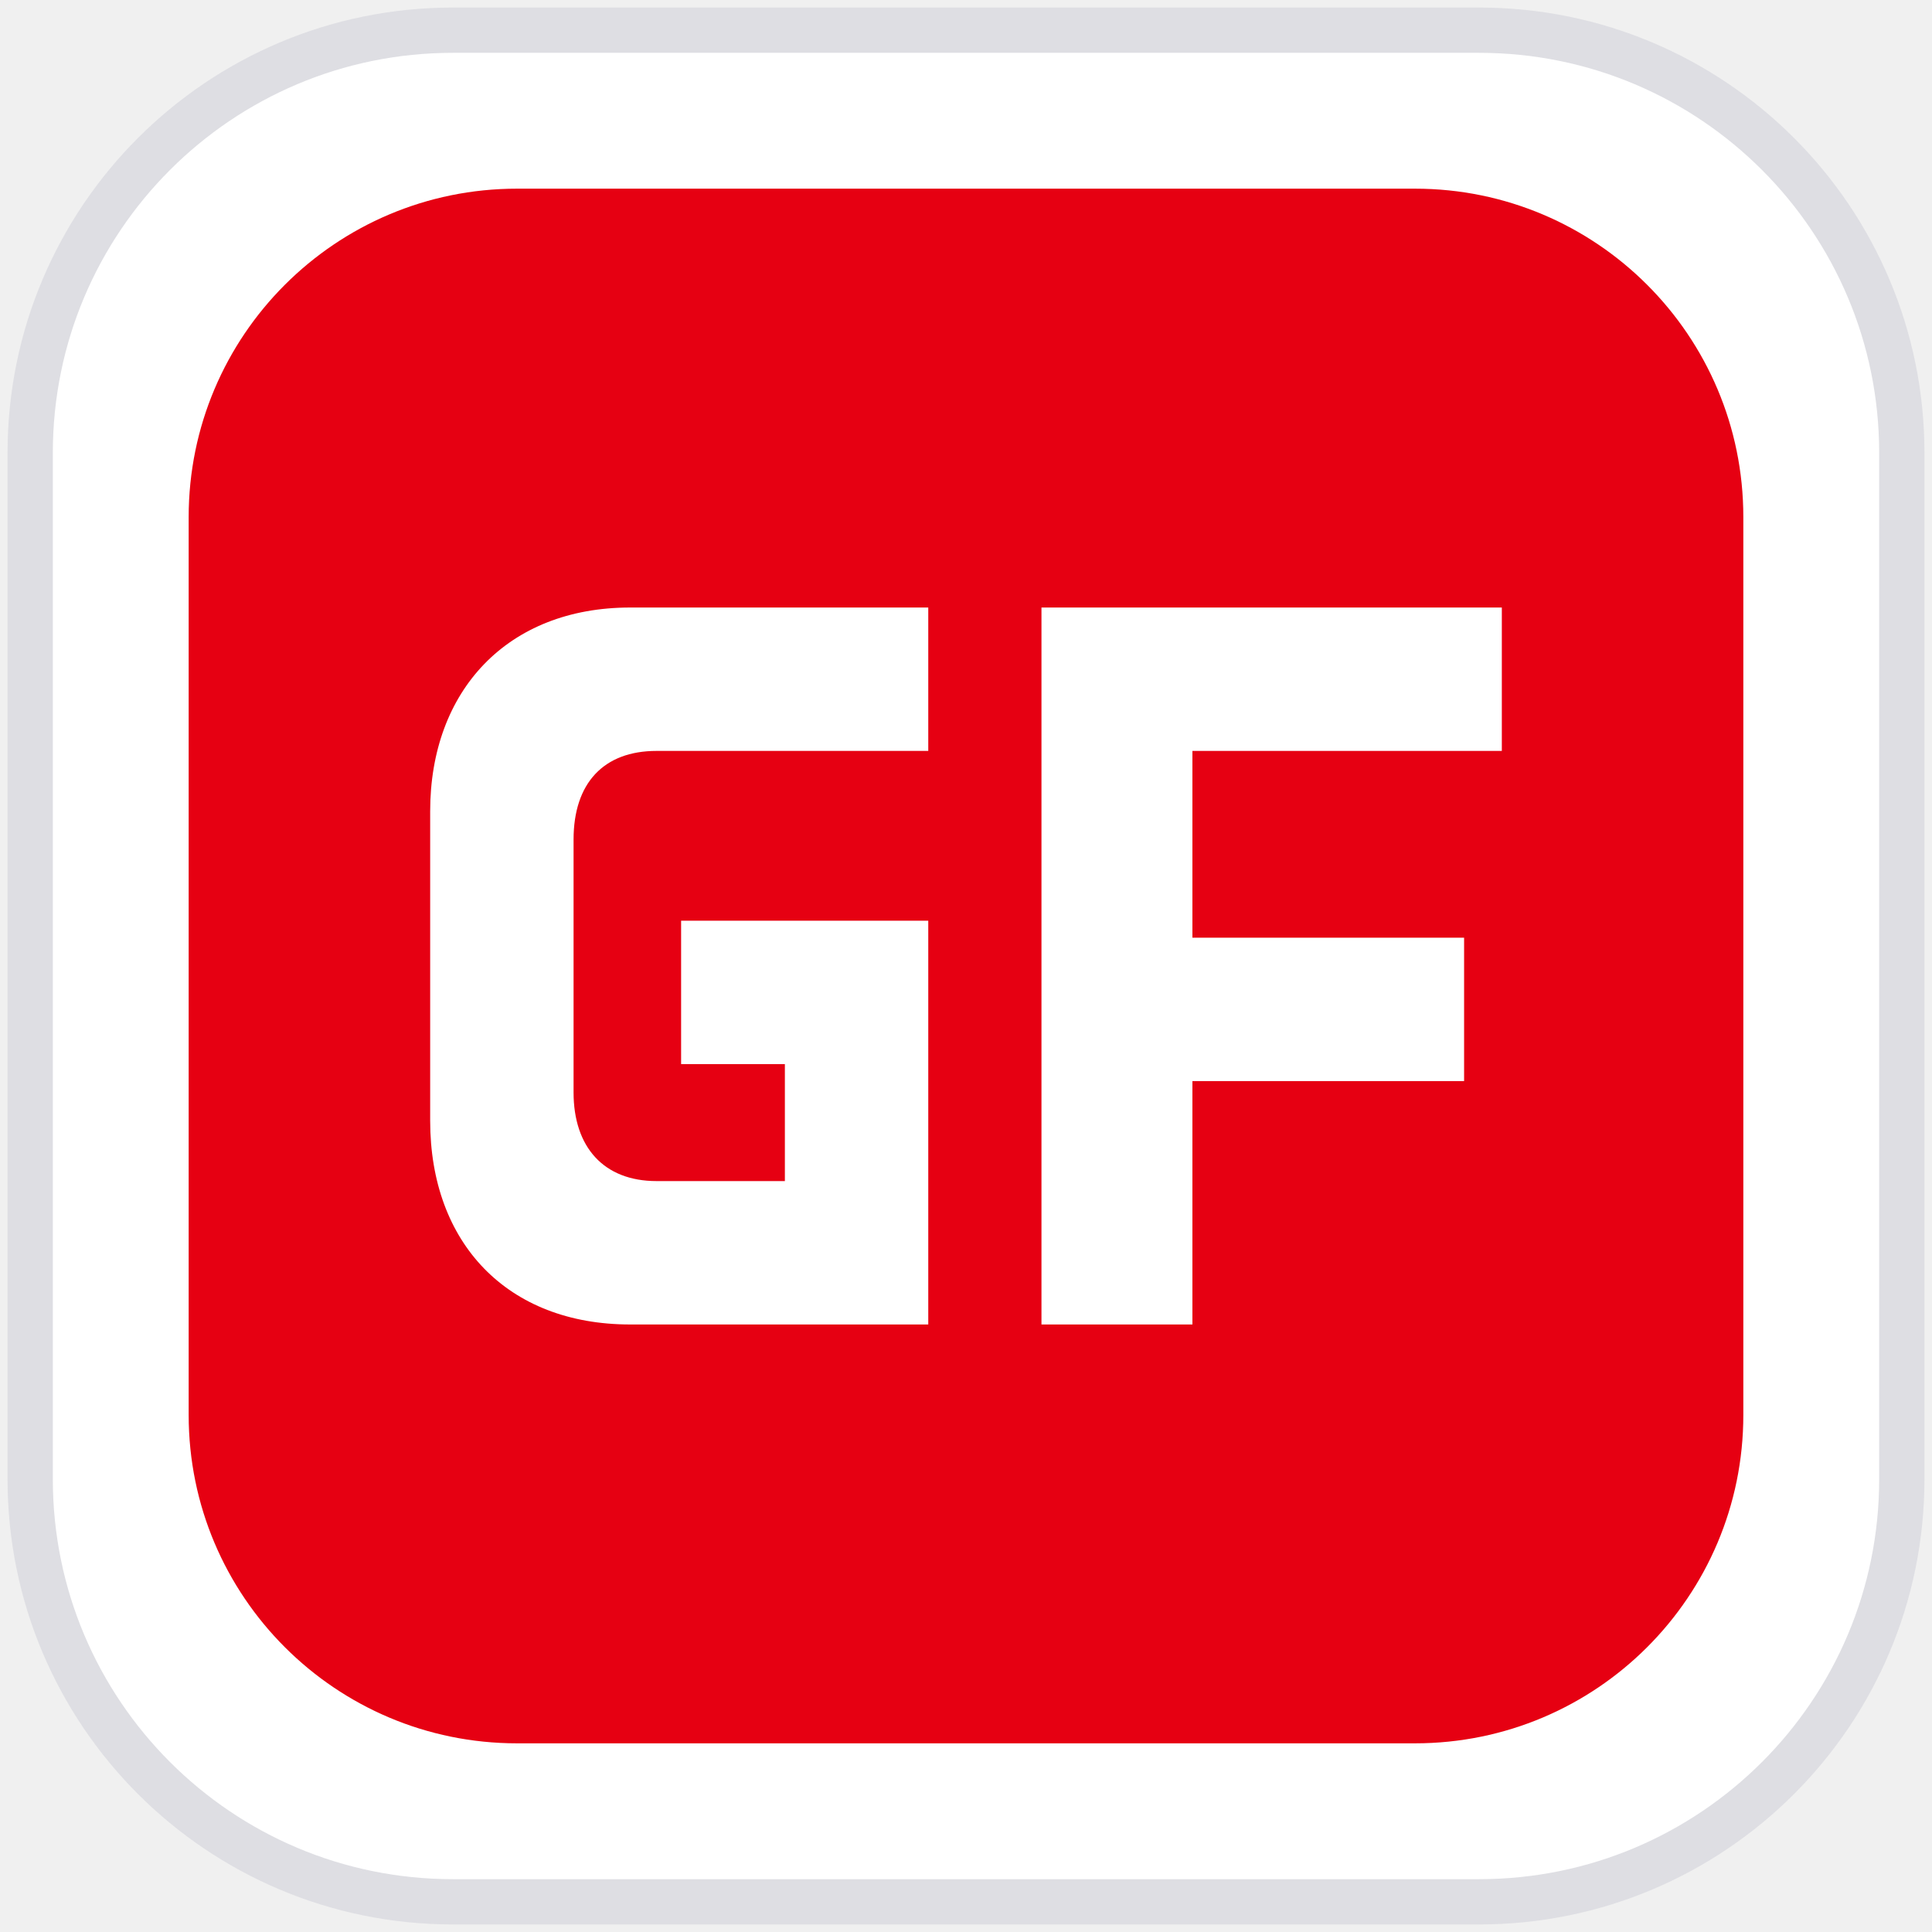
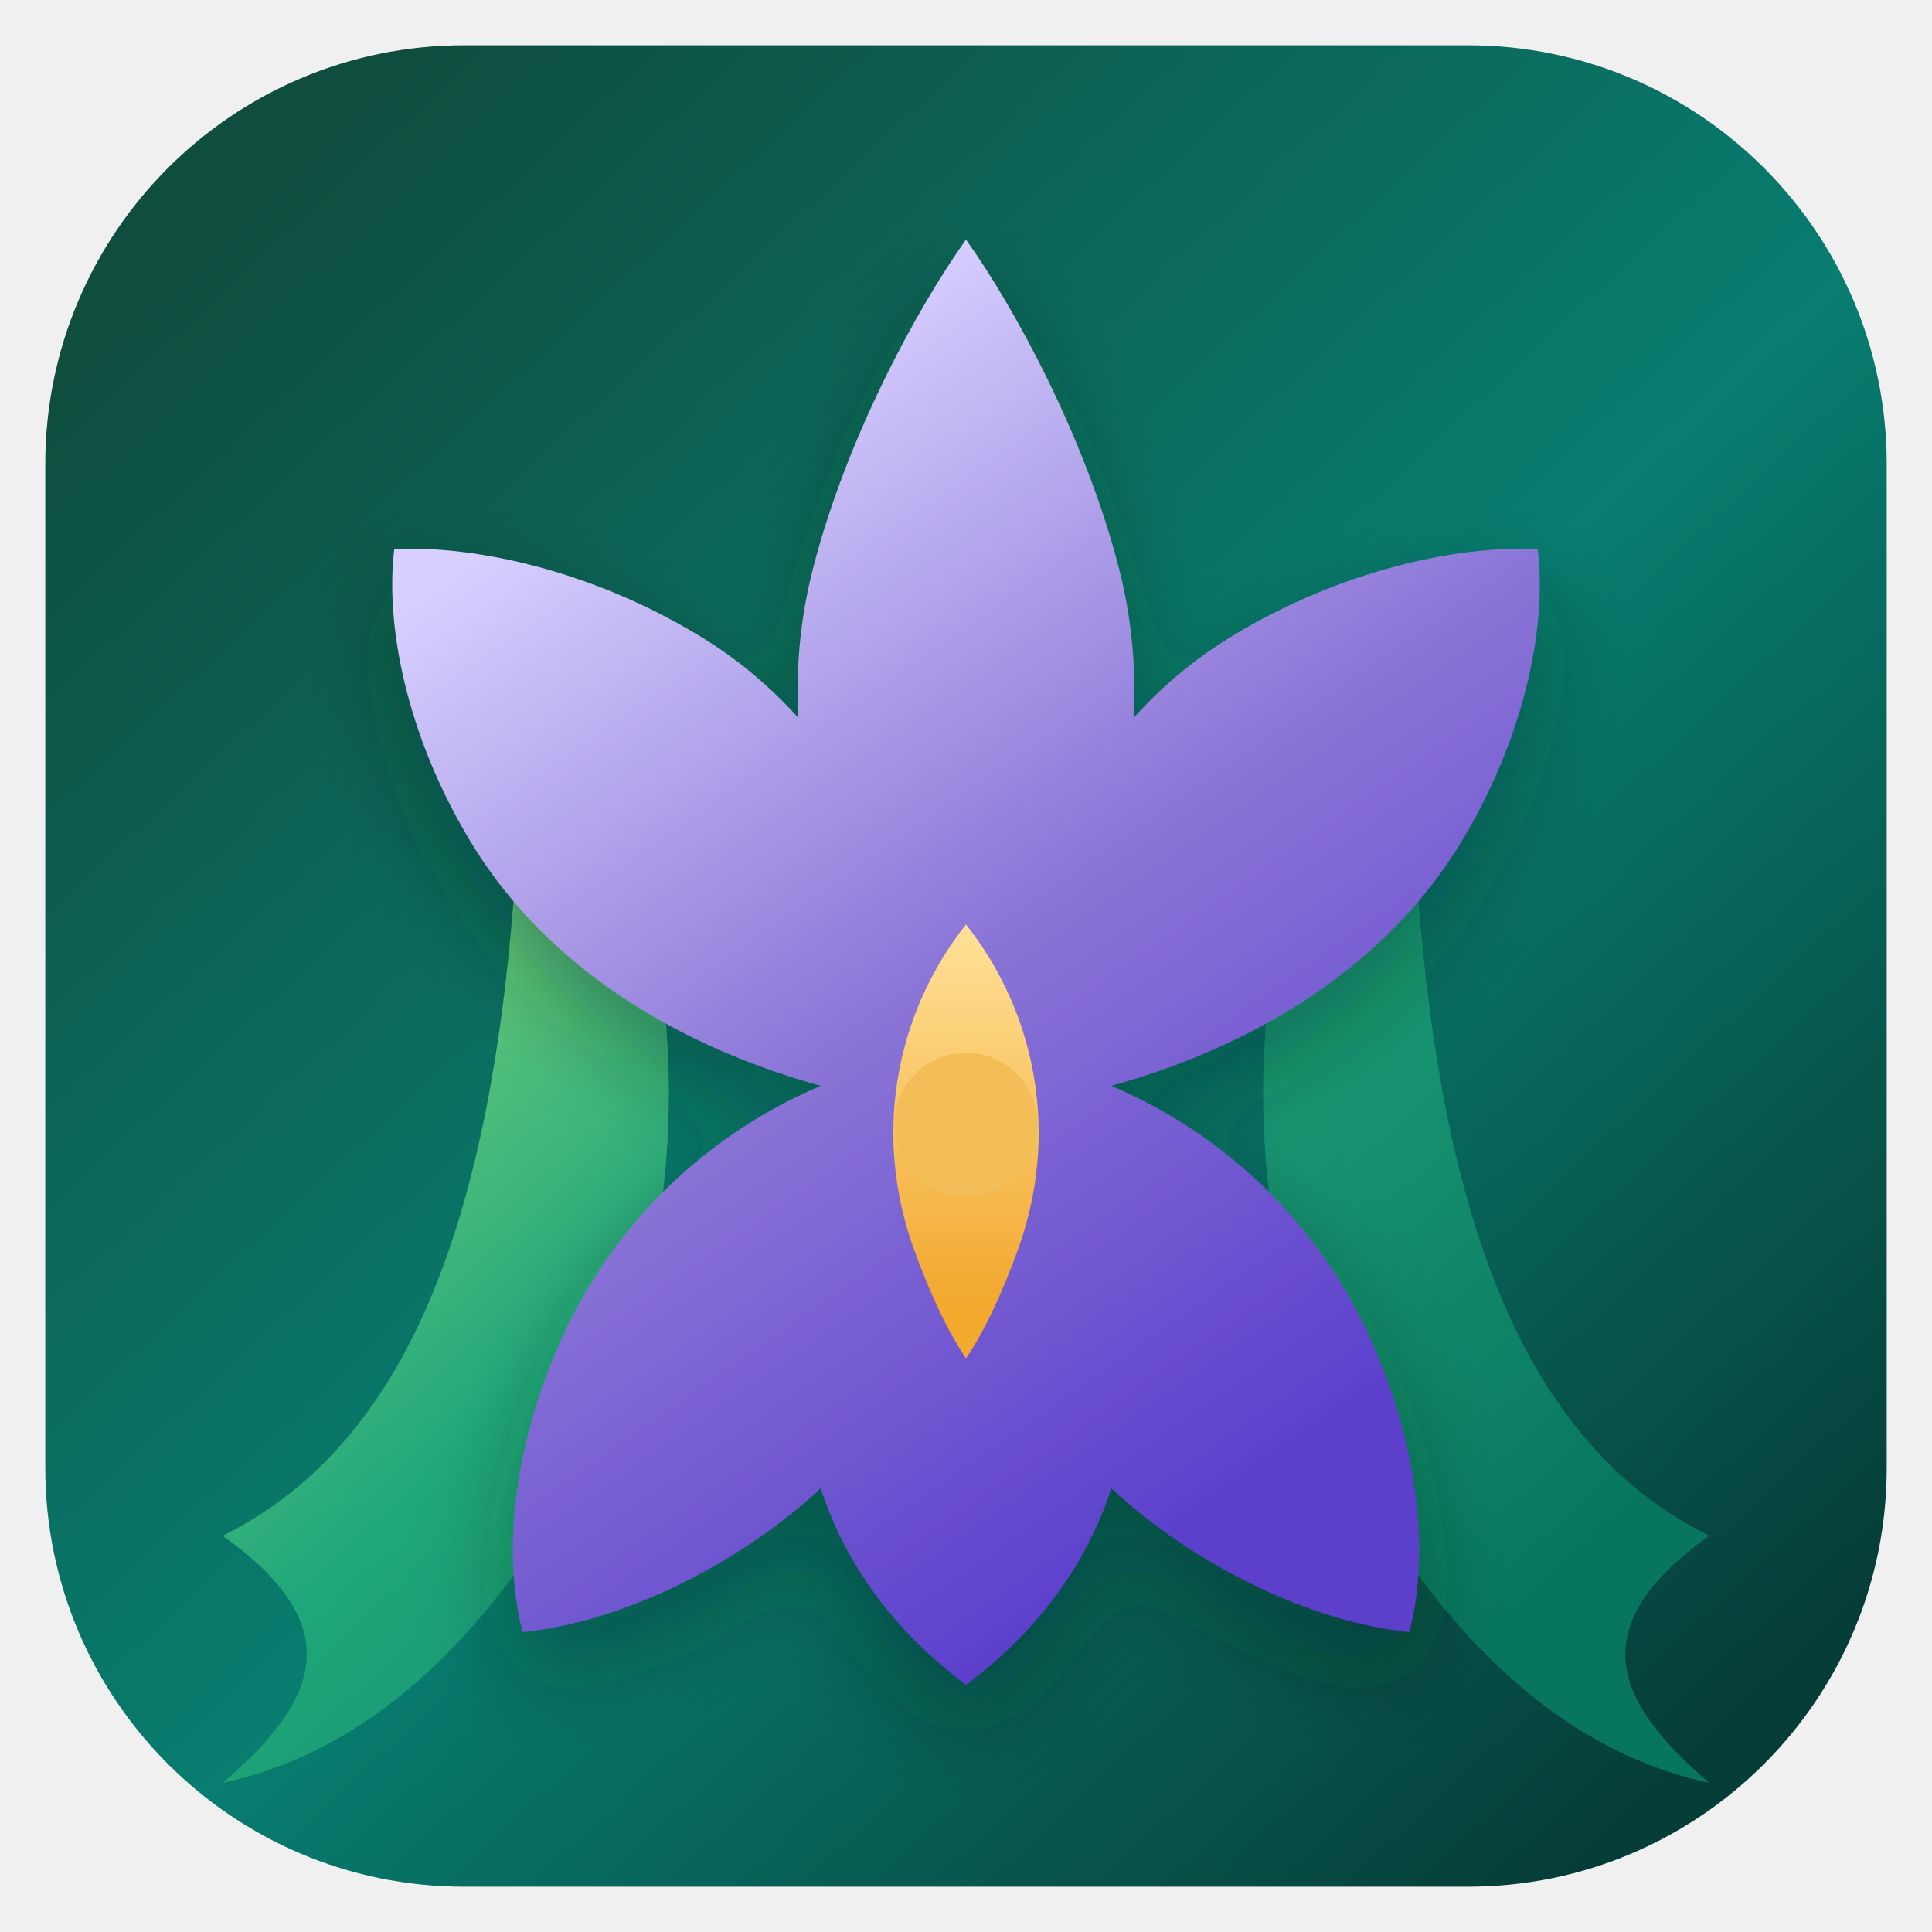
- <svg xmlns="http://www.w3.org/2000/svg" viewBox="0 0 1024 1024" role="img" aria-labelledby="gardenflow-title">
-   <rect x="16" y="16" width="992" height="992" rx="224" fill="#fff" stroke="#dedee3" stroke-width="24" />
-   <rect x="100" y="100" width="824" height="824" rx="174" fill="#e60012" />
-   <path d="M492 322H334c-65 0-106 44-106 108v164c0 65 41 108 106 108h158V488H361v76h55v62h-68c-28 0-44-18-44-47V445c0-30 16-47 44-47h144z" fill="#fff" />
-   <path d="M552 322h244v76H632v99h144v76H632v129h-80z" fill="#fff" />
+ <svg xmlns="http://www.w3.org/2000/svg" viewBox="0 0 1024 1024" role="img" aria-labelledby="gardenflow-title gardenflow-description">
+   <defs>
+     <linearGradient id="tile" x1="130" y1="100" x2="900" y2="930" gradientUnits="userSpaceOnUse">
+       <stop stop-color="#0F4D3E" />
+       <stop offset="0.54" stop-color="#087D70" />
+       <stop offset="1" stop-color="#063D38" />
+     </linearGradient>
+     <linearGradient id="petal" x1="338" y1="232" x2="706" y2="760" gradientUnits="userSpaceOnUse">
+       <stop stop-color="#D8D0FF" />
+       <stop offset="0.5" stop-color="#8B75D7" />
+       <stop offset="1" stop-color="#5B3FCC" />
+     </linearGradient>
+     <linearGradient id="leaf" x1="215" y1="260" x2="770" y2="885" gradientUnits="userSpaceOnUse">
+       <stop stop-color="#A7E879" />
+       <stop offset="0.48" stop-color="#20A77B" />
+       <stop offset="1" stop-color="#08765F" />
+     </linearGradient>
+     <linearGradient id="gold" x1="512" y1="486" x2="512" y2="690" gradientUnits="userSpaceOnUse">
+       <stop stop-color="#FFE29A" />
+       <stop offset="1" stop-color="#F3A82F" />
+     </linearGradient>
+     <filter id="soft-shadow" x="-20%" y="-20%" width="140%" height="150%">
+       <feDropShadow dx="0" dy="22" stdDeviation="24" flood-color="#022823" flood-opacity="0.35" />
+     </filter>
+   </defs>
+   <rect x="24" y="24" width="976" height="976" rx="222" fill="url(#tile)" />
+   <path d="M118 814C235 756 278 598 277 332c103 139 105 356-4 502-48 65-100 99-155 111 49-42 69-82 0-131Z" fill="url(#leaf)" />
+   <path d="M906 814C789 756 746 598 747 332c-103 139-105 356 4 502 48 65 100 99 155 111-49-42-69-82 0-131Z" fill="url(#leaf)" />
+   <g filter="url(#soft-shadow)">
+     <path d="M512 563C443 502 405 402 431 301c18-70 56-139 81-174 25 35 63 104 81 174 26 101-12 201-81 262Z" fill="url(#petal)" />
+     <path d="M492 587C394 574 296 527 247 442c-31-53-43-110-38-151 44-2 105 12 160 45 86 51 125 149 123 251Z" fill="url(#petal)" />
+     <path d="M532 587C630 574 728 527 777 442c31-53 43-110 38-151-44-2-105 12-160 45-86 51-125 149-123 251Z" fill="url(#petal)" />
+     <path d="M490 559C404 575 329 633 294 718c-23 55-27 109-17 147 42-4 97-26 144-64 72-58 95-151 69-242Z" fill="url(#petal)" />
+     <path d="M534 559C620 575 695 633 730 718c23 55 27 109 17 147-42-4-97-26-144-64-72-58-95-151-69-242Z" fill="url(#petal)" />
+     <path d="M512 543C449 590 414 676 427 756c9 55 37 101 85 137 48-36 76-82 85-137 13-80-22-166-85-213Z" fill="url(#petal)" />
+     <path d="M512 490c-38 48-49 112-28 171 9 25 18 44 28 59 10-15 19-34 28-59 21-59 10-123-28-171Z" fill="url(#gold)" />
+     <circle cx="512" cy="596" r="38" fill="#F3BE58" />
+   </g>
</svg>
